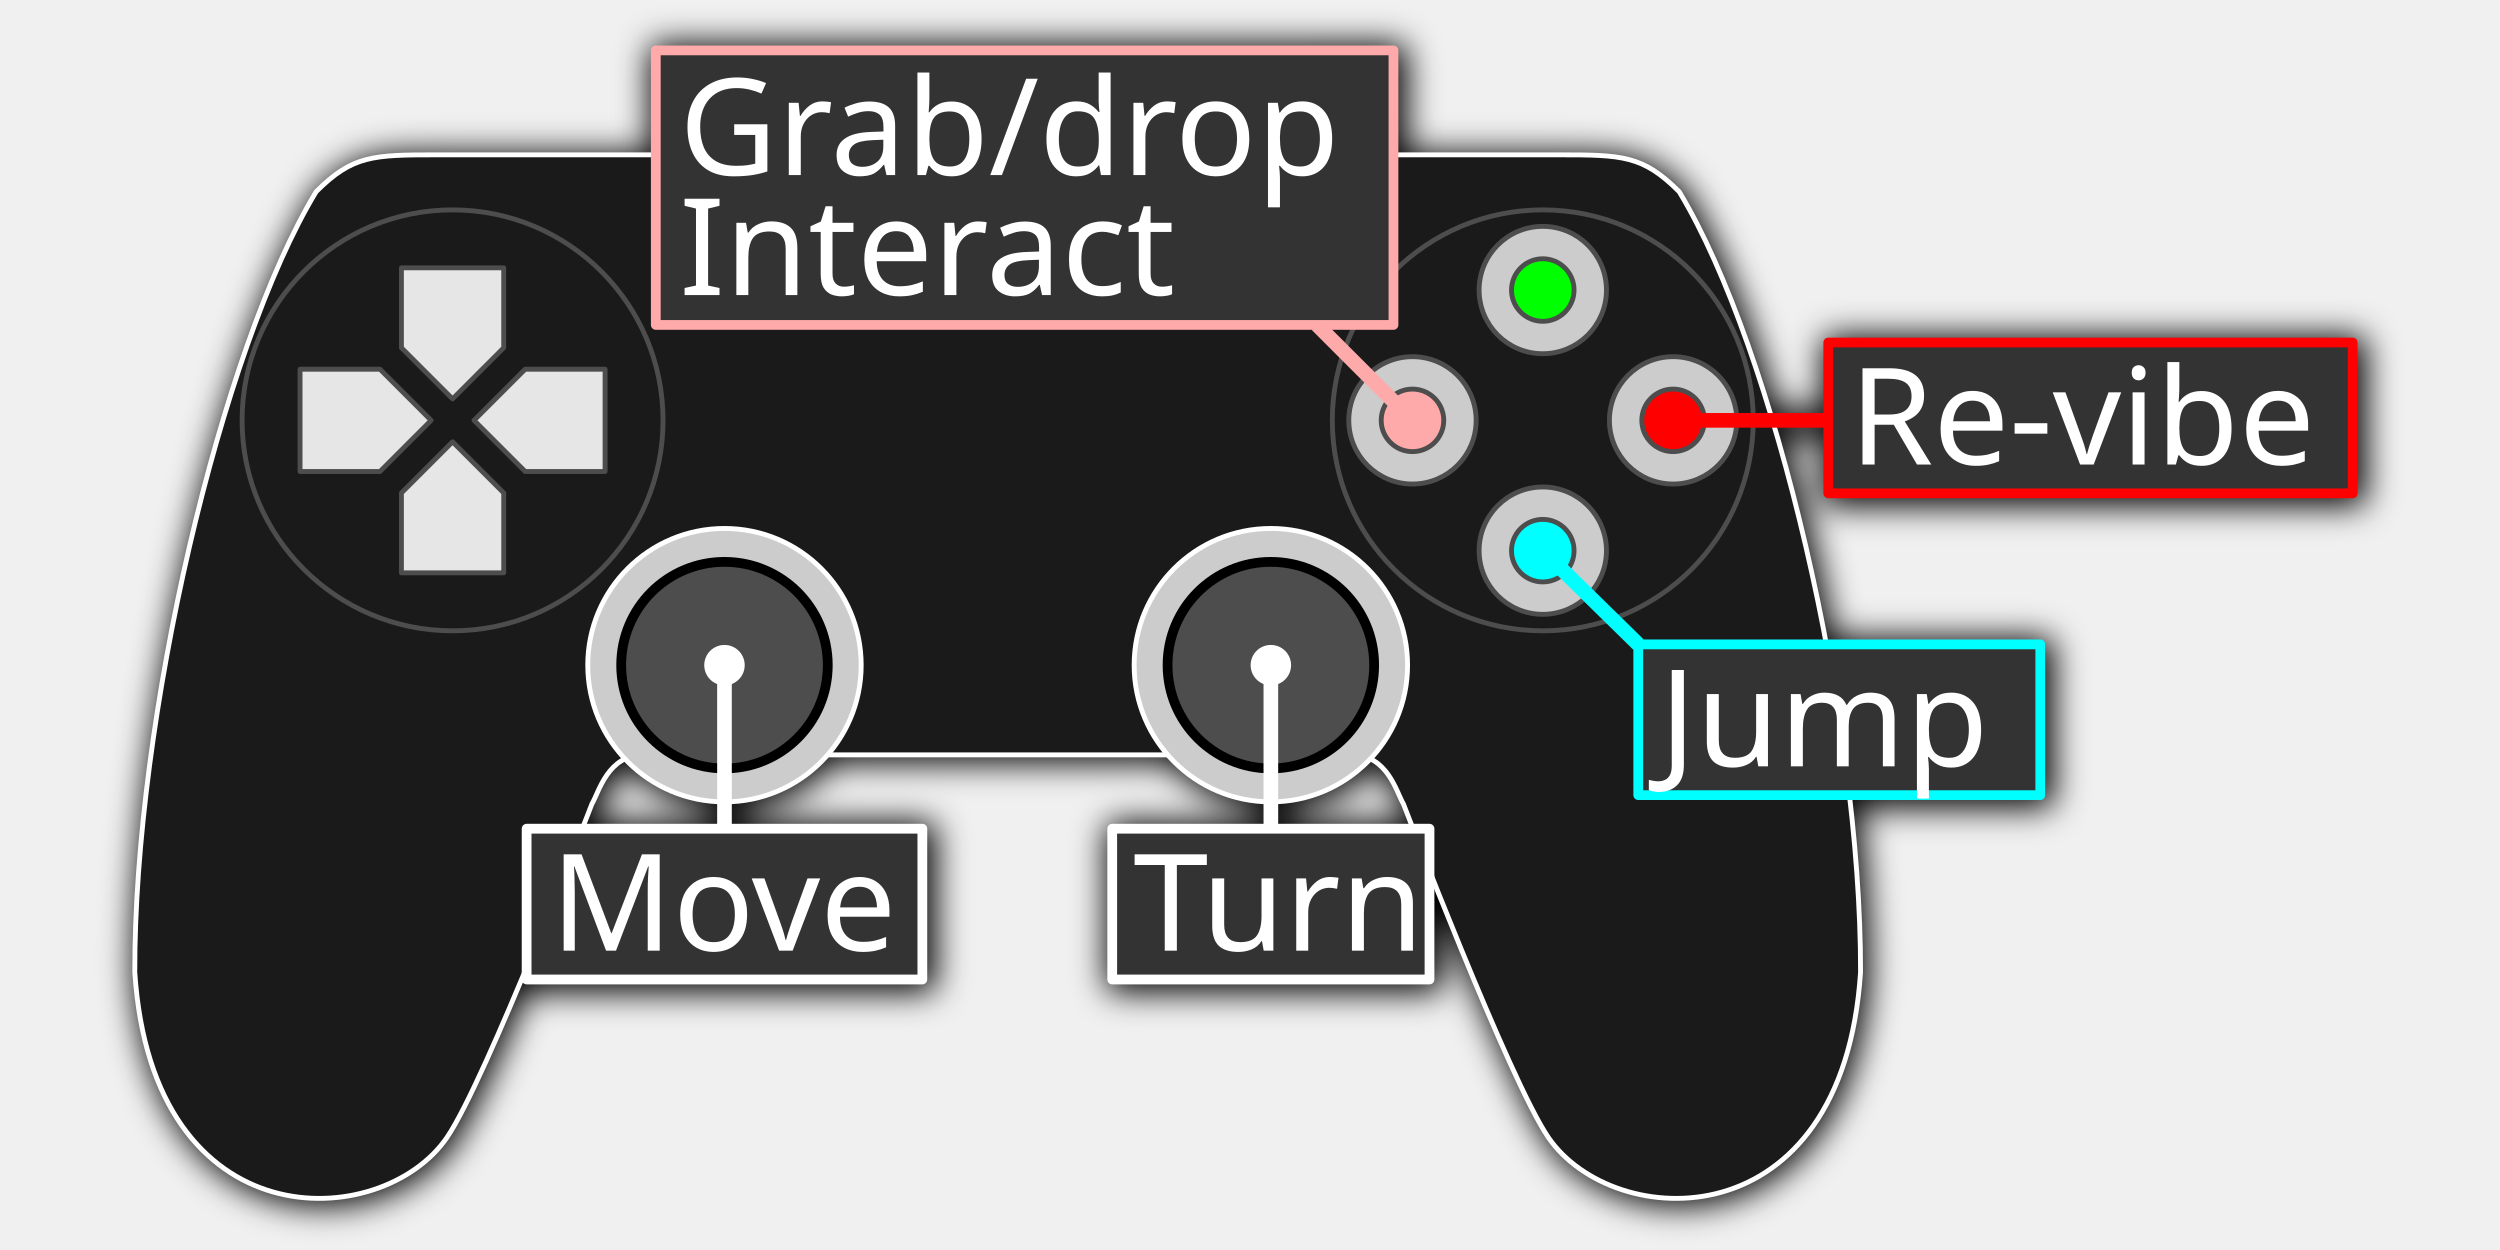
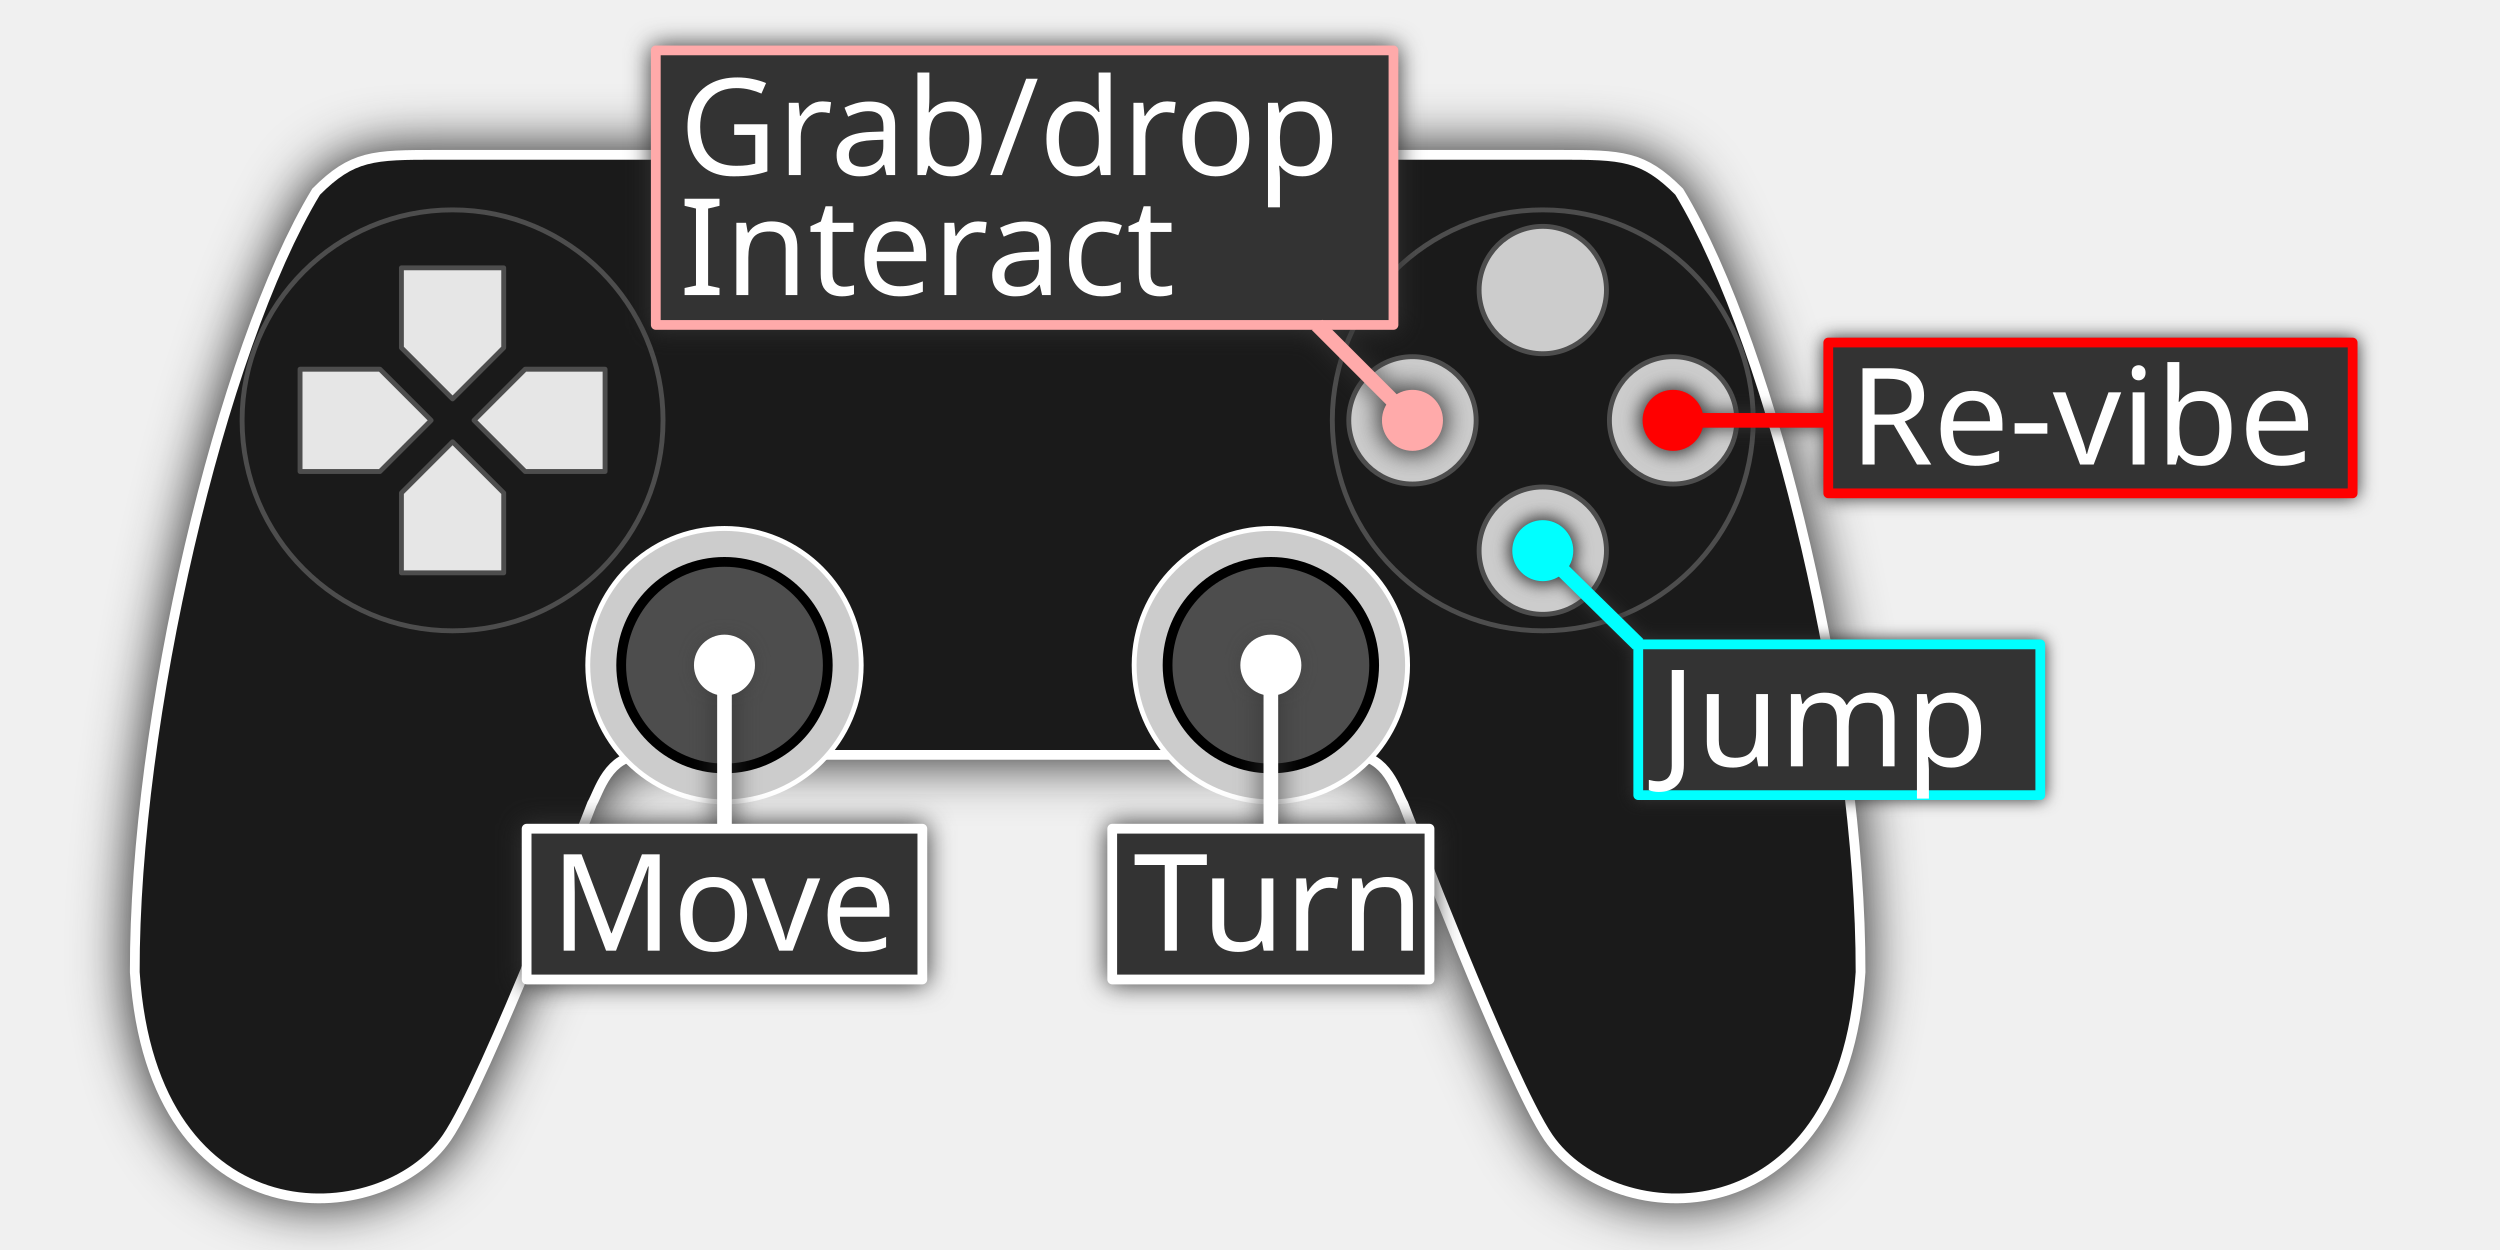
<svg xmlns="http://www.w3.org/2000/svg" id="svg8" version="1.1" viewBox="0 0 270.93 135.465" height="512" width="1024">
  <defs id="defs2">
-     <filter style="color-interpolation-filters:sRGB" id="filter1123" x="-0.06" width="1.12" y="-0.1" height="1.199">
-       <feGaussianBlur stdDeviation="3.395" id="feGaussianBlur1121" />
+     <filter style="color-interpolation-filters:sRGB" id="filter1122" x="-0.039" width="1.077" y="-0.064" height="1.127">
+       <feGaussianBlur stdDeviation="11.423" id="feGaussianBlur1124" />
+     </filter>
+     <filter style="color-interpolation-filters:sRGB" id="filter1201" x="-0.033" width="1.066" y="-0.089" height="1.177">
+       <feGaussianBlur stdDeviation="5.128" id="feGaussianBlur1203" />
+     </filter>
+     <filter style="color-interpolation-filters:sRGB" id="filter1234" x="-0.037" width="1.073" y="-0.069" height="1.139">
+       <feGaussianBlur stdDeviation="3.355" id="feGaussianBlur1236" />
+     </filter>
+     <filter style="color-interpolation-filters:sRGB" id="filter1325" x="-0.036" width="1.073" y="-0.071" height="1.141">
+       <feGaussianBlur stdDeviation="4.931" id="feGaussianBlur1327" />
+     </filter>
+     <filter style="color-interpolation-filters:sRGB" id="filter1384" x="-0.029" width="1.059" y="-0.131" height="1.263">
+       <feGaussianBlur stdDeviation="3.599" id="feGaussianBlur1386" />
    </filter>
  </defs>
-   <g id="layer6" style="display:none">
-     <path id="path1034" style="opacity:1;mix-blend-mode:normal;fill:#000000;stroke:none;stroke-width:0.767;stroke-linecap:butt;stroke-linejoin:miter;stroke-miterlimit:4;stroke-dasharray:none;stroke-opacity:1;filter:url(#filter1123)" d="m 23.701,0.029 c -2.508,0 -4.16,0.011 -5.537,0.377 -1.377,0.365 -2.483,1.084 -3.904,2.506 0,0 -0.002,0.002 -0.002,0.002 C 6.763,15.297 -0.008,44.392 0.029,64.154 0.725,74.773 5.562,79.866 10.861,81.383 c 5.3,1.517 11.066,-0.545 13.611,-4.254 0.763,-1.112 1.857,-3.308 3.068,-5.973 1.211,-2.664 2.54,-5.798 3.771,-8.793 2.464,-5.99 4.545,-11.422 4.545,-11.422 a 0.029,0.029 0 0 1 0.002,-0.006 c 0.556,-0.94 1.248,-3.865 4.078,-3.865 h 27.795 27.795 c 2.83,0 3.522,2.925 4.078,3.865 a 0.029,0.029 0 0 1 0.002,0.006 c 0,0 2.081,5.432 4.545,11.422 1.232,2.995 2.56,6.129 3.771,8.793 1.211,2.664 2.305,4.86 3.068,5.973 2.545,3.709 8.312,5.771 13.611,4.254 5.299,-1.517 10.137,-6.61 10.832,-17.229 v -0.002 C 135.473,44.389 128.7,15.293 121.205,2.912 119.783,1.491 118.678,0.772 117.301,0.406 115.923,0.041 114.272,0.029 111.764,0.029 H 67.732 Z" transform="matrix(0.6903132,0,0,0.6903132,9.236523,7.571667)" />
-   </g>
-   <g id="layer4">
-     <path id="path1175" style="opacity:1;mix-blend-mode:normal;fill:#000000;stroke:none;stroke-width:1;stroke-linecap:butt;stroke-linejoin:miter;stroke-miterlimit:4;stroke-dasharray:none;stroke-opacity:1;filter:url(#filter1123)" d="m 141.615,350.947 a 2,2 0 0 0 -2,2 v 20.389 H 96.748 c -6.548,0 -10.924,0.013 -14.719,1.02 -3.794,1.007 -6.9,3.039 -10.682,6.82 l -0.082,0.088 -0.066,0.104 C 51.403,414.06 33.814,489.91 33.912,541.727 v 0.029 0.039 c 1.832,28.012 14.767,41.83 29.041,45.916 14.274,4.086 29.731,-1.385 36.695,-11.531 2.093,-3.05 4.931,-8.775 8.1,-15.746 2.144,-4.718 4.408,-10.006 6.656,-15.348 a 2,2 0 0 0 0.754,0.146 h 81.047 a 2,2 0 0 0 2.002,-2 V 512.346 a 2,2 0 0 0 -2.002,-2 h -37.521 v -2.643 c 7.349,-0.758 13.886,-4.267 18.568,-9.477 h 34.375 34.381 c 4.682,5.209 11.221,8.719 18.57,9.477 v 2.643 h -29.492 a 2,2 0 0 0 -2,2 v 30.887 a 2,2 0 0 0 2,2 h 64.984 a 2,2 0 0 0 2,-2 v -14.619 c 1.152,2.86 2.324,5.768 3.588,8.84 3.217,7.821 6.687,16.009 9.855,22.98 3.168,6.971 6.004,12.696 8.098,15.746 6.964,10.147 22.421,15.617 36.695,11.531 14.274,-4.086 27.209,-17.904 29.041,-45.916 v -0.039 -0.029 c 0.02,-10.601 -0.711,-22.215 -2.039,-34.252 h 37.85 a 2,2 0 0 0 2,-2 V 474.596 a 2,2 0 0 0 -2,-2.002 h -43.145 c -2.69,-14.059 -6.003,-27.963 -9.75,-40.873 h 7.473 v 11.943 a 2,2 0 0 0 2,2.002 h 107.387 a 2,2 0 0 0 2,-2.002 v -30.879 a 2,2 0 0 0 -2,-2 H 381.736 a 2,2 0 0 0 -2,2 v 12.934 h -9.271 c -5.516,-17.893 -11.835,-33.505 -18.402,-44.352 l -0.066,-0.104 -0.082,-0.088 c -3.781,-3.781 -6.887,-5.814 -10.682,-6.82 -3.794,-1.007 -8.173,-1.02 -14.721,-1.02 h -31.822 v -20.389 a 2,2 0 0 0 -2.002,-2 z m 146.557,148.32 c 3.26,1.952 4.344,6.168 5.639,8.414 0.003,0.007 0.815,2.088 1.037,2.664 h -24.268 v -2.641 c 6.851,-0.705 12.997,-3.802 17.592,-8.438 z m -153.078,0.004 c 4.595,4.634 10.738,7.729 17.588,8.434 v 2.641 H 128.404 c 0.207,-0.538 0.986,-2.54 0.994,-2.561 l 0.023,-0.043 c 1.306,-2.234 2.387,-6.502 5.672,-8.471 z" transform="matrix(0.5291601,0,0,0.5291601,-3.448752,-180.9782)" />
-   </g>
  <g id="layer1" style="display:inline">
-     <path id="path896" style="fill:#1a1a1a;stroke:#ffffff;stroke-width:0.529;stroke-linecap:butt;stroke-linejoin:miter;stroke-miterlimit:4;stroke-dasharray:none;stroke-opacity:1" d="m 47.329,16.779 c -6.927,0 -9.134,0.059 -13.067,3.993 -10.358,17.106 -19.708,57.284 -19.656,84.581 1.92,29.348 26.769,28.208 33.821,17.933 4.231,-6.165 15.722,-36.164 15.722,-36.164 0.778,-1.317 1.716,-5.316 5.595,-5.316 h 38.375 38.375 c 3.88,0 4.817,4 5.595,5.316 0,0 11.491,29.999 15.722,36.164 7.052,10.275 31.901,11.415 33.821,-17.933 0.052,-27.298 -9.297,-67.475 -19.656,-84.581 -3.934,-3.934 -6.141,-3.993 -13.067,-3.993 h -60.79 z" />
+     <path id="path1112" style="color:#000000;font-style:normal;font-variant:normal;font-weight:normal;font-stretch:normal;font-size:medium;line-height:normal;font-family:sans-serif;font-variant-ligatures:normal;font-variant-position:normal;font-variant-caps:normal;font-variant-numeric:normal;font-variant-alternates:normal;font-variant-east-asian:normal;font-feature-settings:normal;font-variation-settings:normal;text-indent:0;text-align:start;text-decoration:none;text-decoration-line:none;text-decoration-style:solid;text-decoration-color:#000000;letter-spacing:normal;word-spacing:normal;text-transform:none;writing-mode:lr-tb;direction:ltr;text-orientation:mixed;dominant-baseline:auto;baseline-shift:baseline;text-anchor:start;white-space:normal;shape-padding:0;shape-margin:0;inline-size:0;clip-rule:nonzero;display:inline;overflow:visible;visibility:visible;isolation:auto;mix-blend-mode:normal;color-interpolation:sRGB;color-interpolation-filters:linearRGB;solid-color:#000000;solid-opacity:1;vector-effect:none;fill:#1a1a1a;fill-opacity:1;fill-rule:nonzero;stroke:none;stroke-width:4;stroke-linecap:butt;stroke-linejoin:miter;stroke-miterlimit:4;stroke-dasharray:none;stroke-dashoffset:0;stroke-opacity:1;filter:url(#filter1122);color-rendering:auto;image-rendering:auto;shape-rendering:auto;text-rendering:auto;enable-background:accumulate;stop-color:#000000" d="m 178.887,61.418 c -13.095,0 -21.864,0.024 -29.453,2.037 -7.589,2.013 -13.787,6.072 -21.35,13.635 l -0.176,0.178 -0.127,0.207 C 88.189,142.859 53.012,294.558 53.209,398.191 v 0.066 0.059 c 3.665,56.023 29.542,83.668 58.09,91.84 28.548,8.172 59.455,-2.767 73.383,-23.061 4.187,-6.101 9.868,-17.542 16.205,-31.484 6.337,-13.943 13.267,-30.318 19.701,-45.961 12.853,-31.25 23.679,-59.524 23.703,-59.588 3.436,-5.982 6.156,-18.875 19.312,-18.875 h 145.041 145.041 c 13.157,0 15.874,12.893 19.311,18.875 0.023,0.064 10.852,28.338 23.705,59.588 6.434,15.643 13.364,32.018 19.701,45.961 6.337,13.943 12.016,25.384 16.203,31.484 13.928,20.293 44.844,31.232 73.393,23.061 28.548,-8.172 54.417,-35.817 58.082,-91.84 l 0.008,-0.059 v -0.066 C 764.285,294.558 729.1,142.859 689.508,77.475 l -0.127,-0.207 -0.17,-0.178 C 681.648,69.527 675.444,65.468 667.855,63.455 660.266,61.442 651.504,61.418 638.408,61.418 H 408.645 Z" transform="scale(0.26458)" />
+     <path id="path896" style="fill:#1a1a1a;stroke:#ffffff;stroke-width:1.058;stroke-linecap:butt;stroke-linejoin:miter;stroke-miterlimit:4;stroke-dasharray:none;stroke-opacity:1" d="m 47.329,16.779 c -6.927,0 -9.134,0.059 -13.067,3.993 -10.358,17.106 -19.708,57.284 -19.656,84.581 1.92,29.348 26.769,28.208 33.821,17.933 4.231,-6.165 15.722,-36.164 15.722,-36.164 0.778,-1.317 1.716,-5.316 5.595,-5.316 h 38.375 38.375 c 3.88,0 4.817,4 5.595,5.316 0,0 11.491,29.999 15.722,36.164 7.052,10.275 31.901,11.415 33.821,-17.933 0.052,-27.298 -9.297,-67.475 -19.656,-84.581 -3.934,-3.934 -6.141,-3.993 -13.067,-3.993 h -60.79 z" />
    <circle style="fill:#cccccc;stroke:#ffffff;stroke-width:0.529;stroke-linecap:round;stroke-linejoin:round;stroke-miterlimit:4;stroke-dasharray:none;paint-order:markers fill stroke" id="circle864" cx="137.725" cy="72.086" r="14.816" />
    <circle style="fill:none;stroke:#4d4d4d;stroke-width:0.529;stroke-linecap:round;stroke-linejoin:round;stroke-miterlimit:4;stroke-dasharray:none;paint-order:markers fill stroke" id="path840" cx="167.194" cy="45.554" r="22.809" />
    <circle style="fill:#cccccc;stroke:#4d4d4d;stroke-width:0.529;stroke-linecap:round;stroke-linejoin:round;stroke-miterlimit:4;stroke-dasharray:none;paint-order:markers fill stroke" id="circle13" cx="167.194" cy="31.432" r="6.901" />
    <circle style="fill:#cccccc;stroke:#4d4d4d;stroke-width:0.529;stroke-linecap:round;stroke-linejoin:round;stroke-miterlimit:4;stroke-dasharray:none;paint-order:markers fill stroke" id="circle842" cx="181.316" cy="45.554" r="6.901" />
    <circle style="fill:#cccccc;stroke:#4d4d4d;stroke-width:0.529;stroke-linecap:round;stroke-linejoin:round;stroke-miterlimit:4;stroke-dasharray:none;paint-order:markers fill stroke" id="circle844" cx="167.194" cy="59.676" r="6.901" />
    <circle style="fill:#cccccc;stroke:#4d4d4d;stroke-width:0.529;stroke-linecap:round;stroke-linejoin:round;stroke-miterlimit:4;stroke-dasharray:none;paint-order:markers fill stroke" id="circle846" cx="153.072" cy="45.554" r="6.901" />
    <circle style="fill:#4d4d4d;stroke:#000000;stroke-width:1.058;stroke-linecap:round;stroke-linejoin:round;stroke-miterlimit:4;stroke-dasharray:none;paint-order:markers fill stroke" id="circle862" cx="137.725" cy="72.086" r="11.194" />
    <circle style="fill:#cccccc;stroke:#ffffff;stroke-width:0.529;stroke-linecap:round;stroke-linejoin:round;stroke-miterlimit:4;stroke-dasharray:none;paint-order:markers fill stroke" id="circle878" cx="-78.513" cy="72.086" r="14.816" transform="scale(-1,1)" />
    <circle style="fill:none;stroke:#4d4d4d;stroke-width:0.529;stroke-linecap:round;stroke-linejoin:round;stroke-miterlimit:4;stroke-dasharray:none;paint-order:markers fill stroke" id="circle882" cx="-49.045" cy="45.554" r="22.809" transform="scale(-1,1)" />
    <circle style="fill:#4d4d4d;stroke:#000000;stroke-width:1.058;stroke-linecap:round;stroke-linejoin:round;stroke-miterlimit:4;stroke-dasharray:none;paint-order:markers fill stroke" id="circle892" cx="-78.513" cy="72.086" r="11.194" transform="scale(-1,1)" />
    <path id="rect917" style="opacity:1;fill:#e6e6e6;stroke:#4d4d4d;stroke-width:0.529;stroke-linecap:round;stroke-linejoin:round;stroke-miterlimit:4;stroke-dasharray:none;paint-order:markers fill stroke" d="m 43.502,29.027 v 8.659 l 5.543,5.543 5.543,-5.543 v -8.659 z m -10.984,10.984 v 11.087 h 8.659 l 5.543,-5.543 -5.543,-5.544 z m 24.396,0 -5.543,5.543 5.543,5.544 h 8.659 v -11.087 z m -7.868,7.868 -5.543,5.543 v 8.659 h 11.086 v -8.659 z" />
-     <circle style="fill:#00ff00;stroke:#4d4d4d;stroke-width:0.529;stroke-linecap:round;stroke-linejoin:round;stroke-miterlimit:4;stroke-dasharray:none;paint-order:markers fill stroke" id="circle930" cx="167.194" cy="31.432" r="3.389" />
-     <circle style="fill:#ff0000;stroke:#4d4d4d;stroke-width:0.529;stroke-linecap:round;stroke-linejoin:round;stroke-miterlimit:4;stroke-dasharray:none;paint-order:markers fill stroke" id="circle932" cx="181.316" cy="45.554" r="3.389" />
-     <circle style="fill:#ffaaaa;stroke:#4d4d4d;stroke-width:0.529;stroke-linecap:round;stroke-linejoin:round;stroke-miterlimit:4;stroke-dasharray:none;paint-order:markers fill stroke" id="circle934" cx="153.072" cy="45.554" r="3.389" />
-     <circle style="fill:#00ffff;stroke:#4d4d4d;stroke-width:0.529;stroke-linecap:round;stroke-linejoin:round;stroke-miterlimit:4;stroke-dasharray:none;paint-order:markers fill stroke" id="circle936" cx="167.194" cy="59.676" r="3.389" />
  </g>
  <g id="layer2" style="display:inline">
-     <g id="layer5" style="display:inline">
-       <rect style="display:inline;fill:#333333;stroke:#ff0000;stroke-width:1.058;stroke-linecap:round;stroke-linejoin:round;stroke-miterlimit:4;stroke-dasharray:none;paint-order:normal" id="rect1014" width="56.825" height="16.341" x="198.134" y="37.122" />
-       <rect style="display:inline;fill:#333333;stroke:#00ffff;stroke-width:1.058;stroke-linecap:round;stroke-linejoin:round;stroke-miterlimit:4;stroke-dasharray:none;paint-order:normal" id="rect1006" width="43.569" height="16.341" x="177.541" y="69.83" />
-       <rect style="display:inline;fill:#333333;stroke:#ffffff;stroke-width:1.058;stroke-linecap:round;stroke-linejoin:round;stroke-miterlimit:4;stroke-dasharray:none;paint-order:normal" id="rect984" width="34.385" height="16.341" x="120.533" y="89.808" />
-       <rect style="display:inline;fill:#333333;stroke:#ffffff;stroke-width:1.058;stroke-linecap:round;stroke-linejoin:round;stroke-miterlimit:4;stroke-dasharray:none;paint-order:normal" id="rect990" width="42.886" height="16.341" x="57.071" y="89.808" />
-       <rect style="display:inline;opacity:1;fill:#333333;stroke:#ffaaaa;stroke-width:1.058;stroke-linecap:round;stroke-linejoin:round;stroke-miterlimit:4;stroke-dasharray:none;stroke-opacity:1;paint-order:normal" id="rect992" width="79.943" height="29.752" x="71.07" y="5.46" />
-     </g>
-     <g id="layer3" style="display:inline">
-       <path style="display:inline;fill:none;fill-rule:evenodd;stroke:#ff0000;stroke-width:1.587;stroke-linecap:butt;stroke-linejoin:miter;stroke-miterlimit:4;stroke-dasharray:none;stroke-opacity:1" d="m 181.316,45.554 h 16.818" id="path1022" />
-       <path style="display:inline;fill:none;fill-rule:evenodd;stroke:#00ffff;stroke-width:1.587;stroke-linecap:butt;stroke-linejoin:miter;stroke-miterlimit:4;stroke-dasharray:none;stroke-opacity:1" d="m 167.194,59.676 10.347,10.154" id="path1024" />
-       <path style="display:inline;fill:none;fill-rule:evenodd;stroke:#ffffff;stroke-width:1.587;stroke-linecap:butt;stroke-linejoin:miter;stroke-miterlimit:4;stroke-dasharray:none;stroke-opacity:1" d="m 78.513,72.086 v 17.721" id="path1026" />
-       <path style="display:inline;fill:none;fill-rule:evenodd;stroke:#ffffff;stroke-width:1.587;stroke-linecap:butt;stroke-linejoin:miter;stroke-miterlimit:4;stroke-dasharray:none;stroke-opacity:1" d="m 137.725,72.086 v 17.721" id="path1028" />
-       <circle style="display:inline;opacity:1;fill:#ffffff;stroke:none;stroke-width:1.587;stroke-linecap:round;stroke-linejoin:round;stroke-miterlimit:4;stroke-dasharray:none;stroke-opacity:1;paint-order:normal" id="path1030" cx="78.513" cy="72.086" r="2.192" />
-       <circle style="display:inline;opacity:1;fill:#ffffff;stroke:none;stroke-width:1.587;stroke-linecap:round;stroke-linejoin:round;stroke-miterlimit:4;stroke-dasharray:none;stroke-opacity:1;paint-order:normal" id="circle1032" cx="137.725" cy="72.086" r="2.192" />
-       <path style="display:inline;fill:none;fill-rule:evenodd;stroke:#ffaaaa;stroke-width:1.587;stroke-linecap:butt;stroke-linejoin:miter;stroke-miterlimit:4;stroke-dasharray:none;stroke-opacity:1" d="m 142.73,35.213 10.342,10.342" id="path1054" />
-     </g>
-     <text xml:space="preserve" style="font-style:normal;font-weight:normal;font-size:14.611px;line-height:0.85;font-family:sans-serif;letter-spacing:0px;word-spacing:0px;fill:#ffffff;fill-opacity:1;stroke:none;stroke-width:1.058;stroke-linecap:round;stroke-miterlimit:4;stroke-dasharray:none;paint-order:stroke markers fill" x="73.615" y="18.969" id="text948">
-       <tspan id="tspan946" x="73.615" y="18.969" style="font-style:normal;font-variant:normal;font-weight:normal;font-stretch:normal;font-family:'Quicksand Medium';-inkscape-font-specification:'Quicksand Medium, ';fill:#ffffff;stroke:none;stroke-width:1.058;stroke-linecap:round;stroke-miterlimit:4;stroke-dasharray:none;paint-order:stroke markers fill">Grab/drop</tspan>
-       <tspan x="73.615" y="31.977" style="font-style:normal;font-variant:normal;font-weight:normal;font-stretch:normal;font-family:'Quicksand Medium';-inkscape-font-specification:'Quicksand Medium, ';fill:#ffffff;stroke:none;stroke-width:1.058;stroke-linecap:round;stroke-miterlimit:4;stroke-dasharray:none;paint-order:stroke markers fill" id="tspan952">Interact</tspan>
-     </text>
-     <text xml:space="preserve" style="font-style:normal;font-weight:normal;font-size:14.611px;line-height:1.25;font-family:sans-serif;letter-spacing:0px;word-spacing:0px;display:inline;fill:#ffffff;fill-opacity:1;stroke:none;stroke-width:1.058;stroke-linecap:round;stroke-miterlimit:4;stroke-dasharray:none;paint-order:stroke markers fill" x="200.423" y="50.341" id="text1018">
-       <tspan id="tspan1016" x="200.423" y="50.341" style="font-style:normal;font-variant:normal;font-weight:normal;font-stretch:normal;font-family:'Quicksand Medium';-inkscape-font-specification:'Quicksand Medium, ';fill:#ffffff;stroke:none;stroke-width:1.058;stroke-linecap:round;stroke-miterlimit:4;stroke-dasharray:none;paint-order:stroke markers fill">Re-vibe</tspan>
-     </text>
-     <text xml:space="preserve" style="font-style:normal;font-weight:normal;font-size:14.611px;line-height:1.25;font-family:sans-serif;letter-spacing:0px;word-spacing:0px;display:inline;fill:#ffffff;fill-opacity:1;stroke:none;stroke-width:1.058;stroke-linecap:round;stroke-miterlimit:4;stroke-dasharray:none;paint-order:stroke markers fill" x="179.83" y="83.049" id="text1010">
-       <tspan id="tspan1008" x="179.83" y="83.049" style="font-style:normal;font-variant:normal;font-weight:normal;font-stretch:normal;font-family:'Quicksand Medium';-inkscape-font-specification:'Quicksand Medium, ';fill:#ffffff;stroke:none;stroke-width:1.058;stroke-linecap:round;stroke-miterlimit:4;stroke-dasharray:none;paint-order:stroke markers fill">Jump</tspan>
-     </text>
+     <path id="path1176" style="color:#000000;font-style:normal;font-variant:normal;font-weight:normal;font-stretch:normal;font-size:medium;line-height:normal;font-family:sans-serif;font-variant-ligatures:normal;font-variant-position:normal;font-variant-caps:normal;font-variant-numeric:normal;font-variant-alternates:normal;font-variant-east-asian:normal;font-feature-settings:normal;font-variation-settings:normal;text-indent:0;text-align:start;text-decoration:none;text-decoration-line:none;text-decoration-style:solid;text-decoration-color:#000000;letter-spacing:normal;word-spacing:normal;text-transform:none;writing-mode:lr-tb;direction:ltr;text-orientation:mixed;dominant-baseline:auto;baseline-shift:baseline;text-anchor:start;white-space:normal;shape-padding:0;shape-margin:0;inline-size:0;clip-rule:nonzero;display:inline;overflow:visible;visibility:visible;isolation:auto;mix-blend-mode:normal;color-interpolation:sRGB;color-interpolation-filters:linearRGB;solid-color:#000000;solid-opacity:1;vector-effect:none;fill:#333333;fill-opacity:1;fill-rule:nonzero;stroke:none;stroke-width:4;stroke-linecap:round;stroke-linejoin:round;stroke-miterlimit:4;stroke-dasharray:none;stroke-dashoffset:0;stroke-opacity:1;paint-order:normal;filter:url(#filter1201);color-rendering:auto;image-rendering:auto;shape-rendering:auto;text-rendering:auto;enable-background:accumulate;stop-color:#000000" d="m 296.748,264.172 a 8.284,8.284 0 0 0 -8.285,8.283 8.284,8.284 0 0 0 5.281,7.721 v 57.262 h -78.043 a 2,2 0 0 0 -2,2 v 61.758 a 2,2 0 0 0 2,2.002 h 162.094 a 2,2 0 0 0 2,-2.002 V 339.438 a 2,2 0 0 0 -2,-2 h -78.049 v -57.26 a 8.284,8.284 0 0 0 5.285,-7.723 8.284,8.284 0 0 0 -8.283,-8.283 z m 223.795,0 a 8.284,8.284 0 0 0 -8.283,8.283 8.284,8.284 0 0 0 5.283,7.723 v 57.26 h -61.979 a 2,2 0 0 0 -2,2 v 61.758 a 2,2 0 0 0 2,2.002 h 129.959 a 2,2 0 0 0 2.002,-2.002 V 339.438 a 2,2 0 0 0 -2.002,-2 h -61.979 v -57.262 a 8.284,8.284 0 0 0 5.283,-7.721 8.284,8.284 0 0 0 -8.285,-8.283 z" transform="scale(0.26458)" />
+     <rect style="display:inline;fill:#333333;stroke:#ffffff;stroke-width:1.058;stroke-linecap:round;stroke-linejoin:round;stroke-miterlimit:4;stroke-dasharray:none;paint-order:normal" id="rect984" width="34.385" height="16.341" x="120.533" y="89.808" />
+     <rect style="display:inline;fill:#333333;stroke:#ffffff;stroke-width:1.058;stroke-linecap:round;stroke-linejoin:round;stroke-miterlimit:4;stroke-dasharray:none;paint-order:normal" id="rect990" width="42.886" height="16.341" x="57.071" y="89.808" />
    <text xml:space="preserve" style="font-style:normal;font-weight:normal;font-size:14.611px;line-height:1.25;font-family:sans-serif;letter-spacing:0px;word-spacing:0px;display:inline;fill:#ffffff;fill-opacity:1;stroke:none;stroke-width:1.058;stroke-linecap:round;stroke-miterlimit:4;stroke-dasharray:none;paint-order:stroke markers fill" x="122.822" y="103.027" id="text944">
      <tspan id="tspan942" x="122.822" y="103.027" style="font-style:normal;font-variant:normal;font-weight:normal;font-stretch:normal;font-family:'Quicksand Medium';-inkscape-font-specification:'Quicksand Medium, ';fill:#ffffff;stroke:none;stroke-width:1.058;stroke-linecap:round;stroke-miterlimit:4;stroke-dasharray:none;paint-order:stroke markers fill">Turn</tspan>
    </text>
    <text xml:space="preserve" style="font-style:normal;font-weight:normal;font-size:14.611px;line-height:1.25;font-family:sans-serif;letter-spacing:0px;word-spacing:0px;display:inline;fill:#ffffff;fill-opacity:1;stroke:none;stroke-width:1.058;stroke-linecap:round;stroke-miterlimit:4;stroke-dasharray:none;paint-order:stroke markers fill" x="59.665" y="103.027" id="text940">
      <tspan id="tspan938" x="59.665" y="103.027" style="font-style:normal;font-variant:normal;font-weight:normal;font-stretch:normal;font-family:'Quicksand Medium';-inkscape-font-specification:'Quicksand Medium, ';fill:#ffffff;stroke:none;stroke-width:1.058;stroke-linecap:round;stroke-miterlimit:4;stroke-dasharray:none;paint-order:stroke markers fill">Move</tspan>
    </text>
+     <path style="display:inline;fill:none;fill-rule:evenodd;stroke:#ffffff;stroke-width:1.587;stroke-linecap:butt;stroke-linejoin:miter;stroke-miterlimit:4;stroke-dasharray:none;stroke-opacity:1" d="m 78.513,72.086 v 17.721" id="path1026" />
+     <path style="display:inline;fill:none;fill-rule:evenodd;stroke:#ffffff;stroke-width:1.587;stroke-linecap:butt;stroke-linejoin:miter;stroke-miterlimit:4;stroke-dasharray:none;stroke-opacity:1" d="m 137.725,72.086 v 17.721" id="path1028" />
+     <circle style="display:inline;opacity:1;fill:#ffffff;stroke:none;stroke-width:1.587;stroke-linecap:round;stroke-linejoin:round;stroke-miterlimit:4;stroke-dasharray:none;stroke-opacity:1;paint-order:normal" id="path1030" cx="78.513" cy="72.086" r="3.307" />
+     <circle style="display:inline;opacity:1;fill:#ffffff;stroke:none;stroke-width:1.587;stroke-linecap:round;stroke-linejoin:round;stroke-miterlimit:4;stroke-dasharray:none;stroke-opacity:1;paint-order:normal" id="circle1032" cx="137.725" cy="72.086" r="3.307" />
+   </g>
+   <g id="g1000" style="display:inline">
+     <path id="path1221" style="color:#000000;font-style:normal;font-variant:normal;font-weight:normal;font-stretch:normal;font-size:medium;line-height:normal;font-family:sans-serif;font-variant-ligatures:normal;font-variant-position:normal;font-variant-caps:normal;font-variant-numeric:normal;font-variant-alternates:normal;font-variant-east-asian:normal;font-feature-settings:normal;font-variation-settings:normal;text-indent:0;text-align:start;text-decoration:none;text-decoration-line:none;text-decoration-style:solid;text-decoration-color:#000000;letter-spacing:normal;word-spacing:normal;text-transform:none;writing-mode:lr-tb;direction:ltr;text-orientation:mixed;dominant-baseline:auto;baseline-shift:baseline;text-anchor:start;white-space:normal;shape-padding:0;shape-margin:0;inline-size:0;clip-rule:nonzero;display:inline;overflow:visible;visibility:visible;isolation:auto;mix-blend-mode:normal;color-interpolation:sRGB;color-interpolation-filters:linearRGB;solid-color:#000000;solid-opacity:1;vector-effect:none;fill:#333333;fill-opacity:1;fill-rule:nonzero;stroke:none;stroke-width:4;stroke-linecap:round;stroke-linejoin:round;stroke-miterlimit:4;stroke-dasharray:none;stroke-dashoffset:0;stroke-opacity:1;paint-order:normal;filter:url(#filter1234);color-rendering:auto;image-rendering:auto;shape-rendering:auto;text-rendering:auto;enable-background:accumulate;stop-color:#000000" d="m 631.92,211.744 c -7.615,0 -13.812,6.189 -13.812,13.805 0,7.615 6.197,13.812 13.812,13.812 2.771,0 5.349,-0.83 7.514,-2.24 l 29.492,28.947 0.104,-0.105 v 59.73 a 2,2 0 0 0 2,2 h 164.67 a 2,2 0 0 0 2,-2 v -61.766 a 2,2 0 0 0 -2,-2 H 672.988 l 0.139,-0.141 -29.496,-28.949 c 1.324,-2.119 2.102,-4.612 2.102,-7.289 0,-7.615 -6.197,-13.805 -13.812,-13.805 z" transform="scale(0.26458)" />
+     <rect style="display:inline;fill:#333333;stroke:#00ffff;stroke-width:1.058;stroke-linecap:round;stroke-linejoin:round;stroke-miterlimit:4;stroke-dasharray:none;paint-order:normal" id="rect956" width="43.569" height="16.341" x="177.541" y="69.83" />
+     <text xml:space="preserve" style="font-style:normal;font-weight:normal;font-size:14.611px;line-height:1.25;font-family:sans-serif;letter-spacing:0px;word-spacing:0px;display:inline;fill:#ffffff;fill-opacity:1;stroke:none;stroke-width:1.058;stroke-linecap:round;stroke-miterlimit:4;stroke-dasharray:none;paint-order:stroke markers fill" x="179.83" y="83.049" id="text976">
+       <tspan id="tspan974" x="179.83" y="83.049" style="font-style:normal;font-variant:normal;font-weight:normal;font-stretch:normal;font-family:'Quicksand Medium';-inkscape-font-specification:'Quicksand Medium, ';fill:#ffffff;stroke:none;stroke-width:1.058;stroke-linecap:round;stroke-miterlimit:4;stroke-dasharray:none;paint-order:stroke markers fill">Jump</tspan>
+     </text>
+     <circle style="display:inline;fill:#00ffff;stroke:none;stroke-width:0.529;stroke-linecap:round;stroke-linejoin:round;stroke-miterlimit:4;stroke-dasharray:none;paint-order:markers fill stroke" id="circle936" cx="167.194" cy="59.676" r="3.307" />
+     <path style="display:inline;fill:none;fill-rule:evenodd;stroke:#00ffff;stroke-width:1.587;stroke-linecap:butt;stroke-linejoin:miter;stroke-miterlimit:4;stroke-dasharray:none;stroke-opacity:1" d="m 167.194,59.676 10.347,10.154" id="path988" />
+   </g>
+   <g id="g1049" style="display:inline">
+     <path id="path1295" style="color:#000000;font-style:normal;font-variant:normal;font-weight:normal;font-stretch:normal;font-size:medium;line-height:normal;font-family:sans-serif;font-variant-ligatures:normal;font-variant-position:normal;font-variant-caps:normal;font-variant-numeric:normal;font-variant-alternates:normal;font-variant-east-asian:normal;font-feature-settings:normal;font-variation-settings:normal;text-indent:0;text-align:start;text-decoration:none;text-decoration-line:none;text-decoration-style:solid;text-decoration-color:#000000;letter-spacing:normal;word-spacing:normal;text-transform:none;writing-mode:lr-tb;direction:ltr;text-orientation:mixed;dominant-baseline:auto;baseline-shift:baseline;text-anchor:start;white-space:normal;shape-padding:0;shape-margin:0;inline-size:0;clip-rule:nonzero;display:inline;overflow:visible;visibility:visible;isolation:auto;mix-blend-mode:normal;color-interpolation:sRGB;color-interpolation-filters:linearRGB;solid-color:#000000;solid-opacity:1;vector-effect:none;fill:#333333;fill-opacity:1;fill-rule:nonzero;stroke:none;stroke-width:4;stroke-linecap:round;stroke-linejoin:round;stroke-miterlimit:4;stroke-dasharray:none;stroke-dashoffset:0;stroke-opacity:1;paint-order:normal;filter:url(#filter1325);color-rendering:auto;image-rendering:auto;shape-rendering:auto;text-rendering:auto;enable-background:accumulate;stop-color:#000000" d="m 268.615,18.639 a 2,2 0 0 0 -2,2.002 V 133.09 a 2,2 0 0 0 2,2 h 268.838 l -0.119,0.119 29.57,29.57 c -1.366,2.142 -2.168,4.676 -2.168,7.398 0,7.615 6.197,13.811 13.812,13.811 7.615,0 13.811,-6.195 13.811,-13.811 0,-7.615 -6.195,-13.812 -13.811,-13.812 -2.724,0 -5.26,0.805 -7.402,2.172 l -25.441,-25.447 h 25.062 a 2,2 0 0 0 2,-2 V 20.641 a 2,2 0 0 0 -2,-2.002 z" transform="scale(0.26458)" />
+     <rect style="display:inline;opacity:1;fill:#333333;stroke:#ffaaaa;stroke-width:1.058;stroke-linecap:round;stroke-linejoin:round;stroke-miterlimit:4;stroke-dasharray:none;stroke-opacity:1;paint-order:normal" id="rect1011" width="79.943" height="29.752" x="71.07" y="5.46" />
+     <text xml:space="preserve" style="font-style:normal;font-weight:normal;font-size:14.611px;line-height:0.85;font-family:sans-serif;letter-spacing:0px;word-spacing:0px;fill:#ffffff;fill-opacity:1;stroke:none;stroke-width:1.058;stroke-linecap:round;stroke-miterlimit:4;stroke-dasharray:none;paint-order:stroke markers fill" x="73.615" y="18.969" id="text1017">
+       <tspan id="tspan1013" x="73.615" y="18.969" style="font-style:normal;font-variant:normal;font-weight:normal;font-stretch:normal;font-family:'Quicksand Medium';-inkscape-font-specification:'Quicksand Medium, ';fill:#ffffff;stroke:none;stroke-width:1.058;stroke-linecap:round;stroke-miterlimit:4;stroke-dasharray:none;paint-order:stroke markers fill">Grab/drop</tspan>
+       <tspan x="73.615" y="31.977" style="font-style:normal;font-variant:normal;font-weight:normal;font-stretch:normal;font-family:'Quicksand Medium';-inkscape-font-specification:'Quicksand Medium, ';fill:#ffffff;stroke:none;stroke-width:1.058;stroke-linecap:round;stroke-miterlimit:4;stroke-dasharray:none;paint-order:stroke markers fill" id="tspan1015">Interact</tspan>
+     </text>
+     <circle style="display:inline;fill:#ffaaaa;stroke:none;stroke-width:0.529;stroke-linecap:round;stroke-linejoin:round;stroke-miterlimit:4;stroke-dasharray:none;paint-order:markers fill stroke" id="circle934" cx="153.072" cy="45.554" r="3.307" />
+     <path style="display:inline;fill:none;fill-rule:evenodd;stroke:#ffaaaa;stroke-width:1.587;stroke-linecap:butt;stroke-linejoin:miter;stroke-miterlimit:4;stroke-dasharray:none;stroke-opacity:1" d="m 142.73,35.213 10.342,10.342" id="path1047" />
+   </g>
+   <g id="g1097" style="display:inline">
+     <path id="path1364" style="color:#000000;font-style:normal;font-variant:normal;font-weight:normal;font-stretch:normal;font-size:medium;line-height:normal;font-family:sans-serif;font-variant-ligatures:normal;font-variant-position:normal;font-variant-caps:normal;font-variant-numeric:normal;font-variant-alternates:normal;font-variant-east-asian:normal;font-feature-settings:normal;font-variation-settings:normal;text-indent:0;text-align:start;text-decoration:none;text-decoration-line:none;text-decoration-style:solid;text-decoration-color:#000000;letter-spacing:normal;word-spacing:normal;text-transform:none;writing-mode:lr-tb;direction:ltr;text-orientation:mixed;dominant-baseline:auto;baseline-shift:baseline;text-anchor:start;white-space:normal;shape-padding:0;shape-margin:0;inline-size:0;clip-rule:nonzero;display:inline;overflow:visible;visibility:visible;isolation:auto;mix-blend-mode:normal;color-interpolation:sRGB;color-interpolation-filters:linearRGB;solid-color:#000000;solid-opacity:1;vector-effect:none;fill:#333333;fill-opacity:1;fill-rule:nonzero;stroke:none;stroke-width:4;stroke-linecap:round;stroke-linejoin:round;stroke-miterlimit:4;stroke-dasharray:none;stroke-dashoffset:0;stroke-opacity:1;paint-order:normal;filter:url(#filter1384);color-rendering:auto;image-rendering:auto;shape-rendering:auto;text-rendering:auto;enable-background:accumulate;stop-color:#000000" d="m 748.865,138.301 a 2,2 0 0 0 -2,2.002 v 28.871 h -48.092 c -1.376,-6.175 -6.891,-10.809 -13.475,-10.809 -7.615,0 -13.812,6.197 -13.812,13.812 0,7.615 6.197,13.811 13.812,13.811 6.585,0 12.101,-4.637 13.475,-10.814 h 48.092 v 26.893 a 2,2 0 0 0 2,2.002 h 214.771 a 2,2 0 0 0 2,-2.002 v -61.764 a 2,2 0 0 0 -2,-2.002 z" transform="scale(0.26458)" />
+     <rect style="display:inline;fill:#333333;stroke:#ff0000;stroke-width:1.058;stroke-linecap:round;stroke-linejoin:round;stroke-miterlimit:4;stroke-dasharray:none;paint-order:normal" id="rect1051" width="56.825" height="16.341" x="198.134" y="37.122" />
+     <text xml:space="preserve" style="font-style:normal;font-weight:normal;font-size:14.611px;line-height:1.25;font-family:sans-serif;letter-spacing:0px;word-spacing:0px;display:inline;fill:#ffffff;fill-opacity:1;stroke:none;stroke-width:1.058;stroke-linecap:round;stroke-miterlimit:4;stroke-dasharray:none;paint-order:stroke markers fill" x="200.423" y="50.341" id="text1069">
+       <tspan id="tspan1067" x="200.423" y="50.341" style="font-style:normal;font-variant:normal;font-weight:normal;font-stretch:normal;font-family:'Quicksand Medium';-inkscape-font-specification:'Quicksand Medium, ';fill:#ffffff;stroke:none;stroke-width:1.058;stroke-linecap:round;stroke-miterlimit:4;stroke-dasharray:none;paint-order:stroke markers fill">Re-vibe</tspan>
+     </text>
+     <circle style="display:inline;fill:#ff0000;stroke:none;stroke-width:0.529;stroke-linecap:round;stroke-linejoin:round;stroke-miterlimit:4;stroke-dasharray:none;paint-order:markers fill stroke" id="circle932" cx="181.316" cy="45.554" r="3.307" />
+     <path style="display:inline;fill:none;fill-rule:evenodd;stroke:#ff0000;stroke-width:1.587;stroke-linecap:butt;stroke-linejoin:miter;stroke-miterlimit:4;stroke-dasharray:none;stroke-opacity:1" d="m 181.316,45.554 h 16.818" id="path1083" />
  </g>
</svg>
